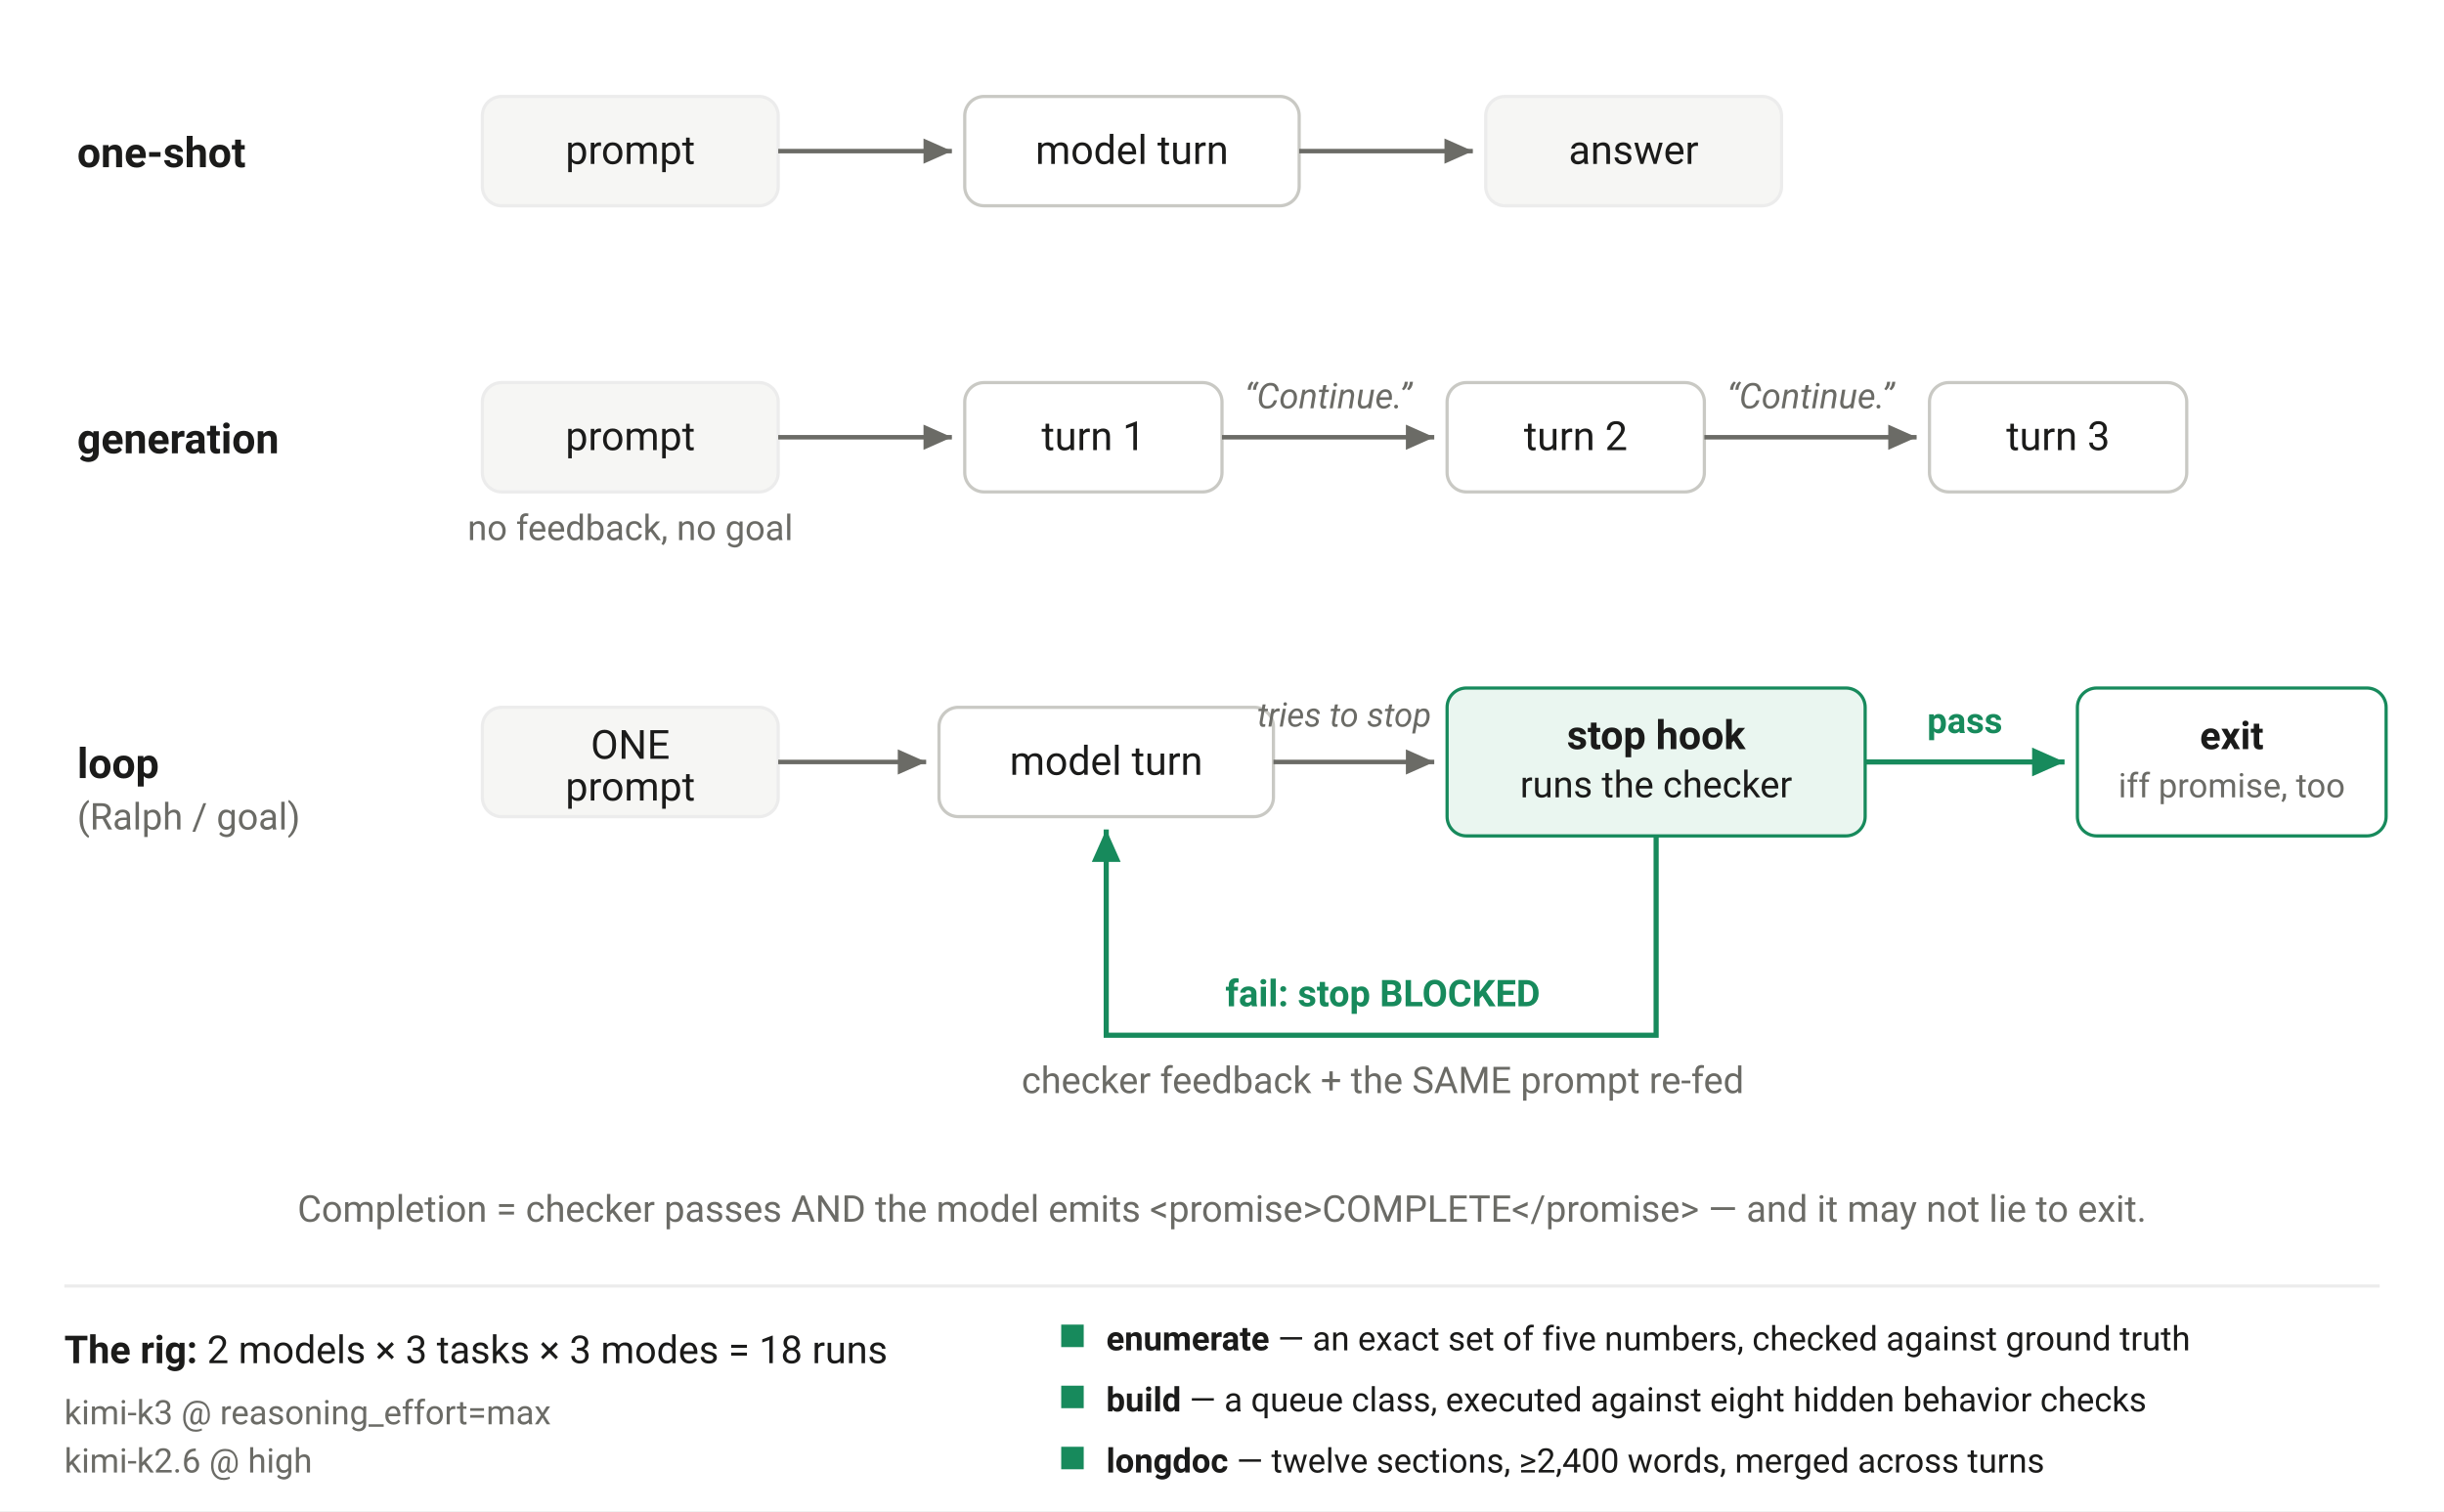
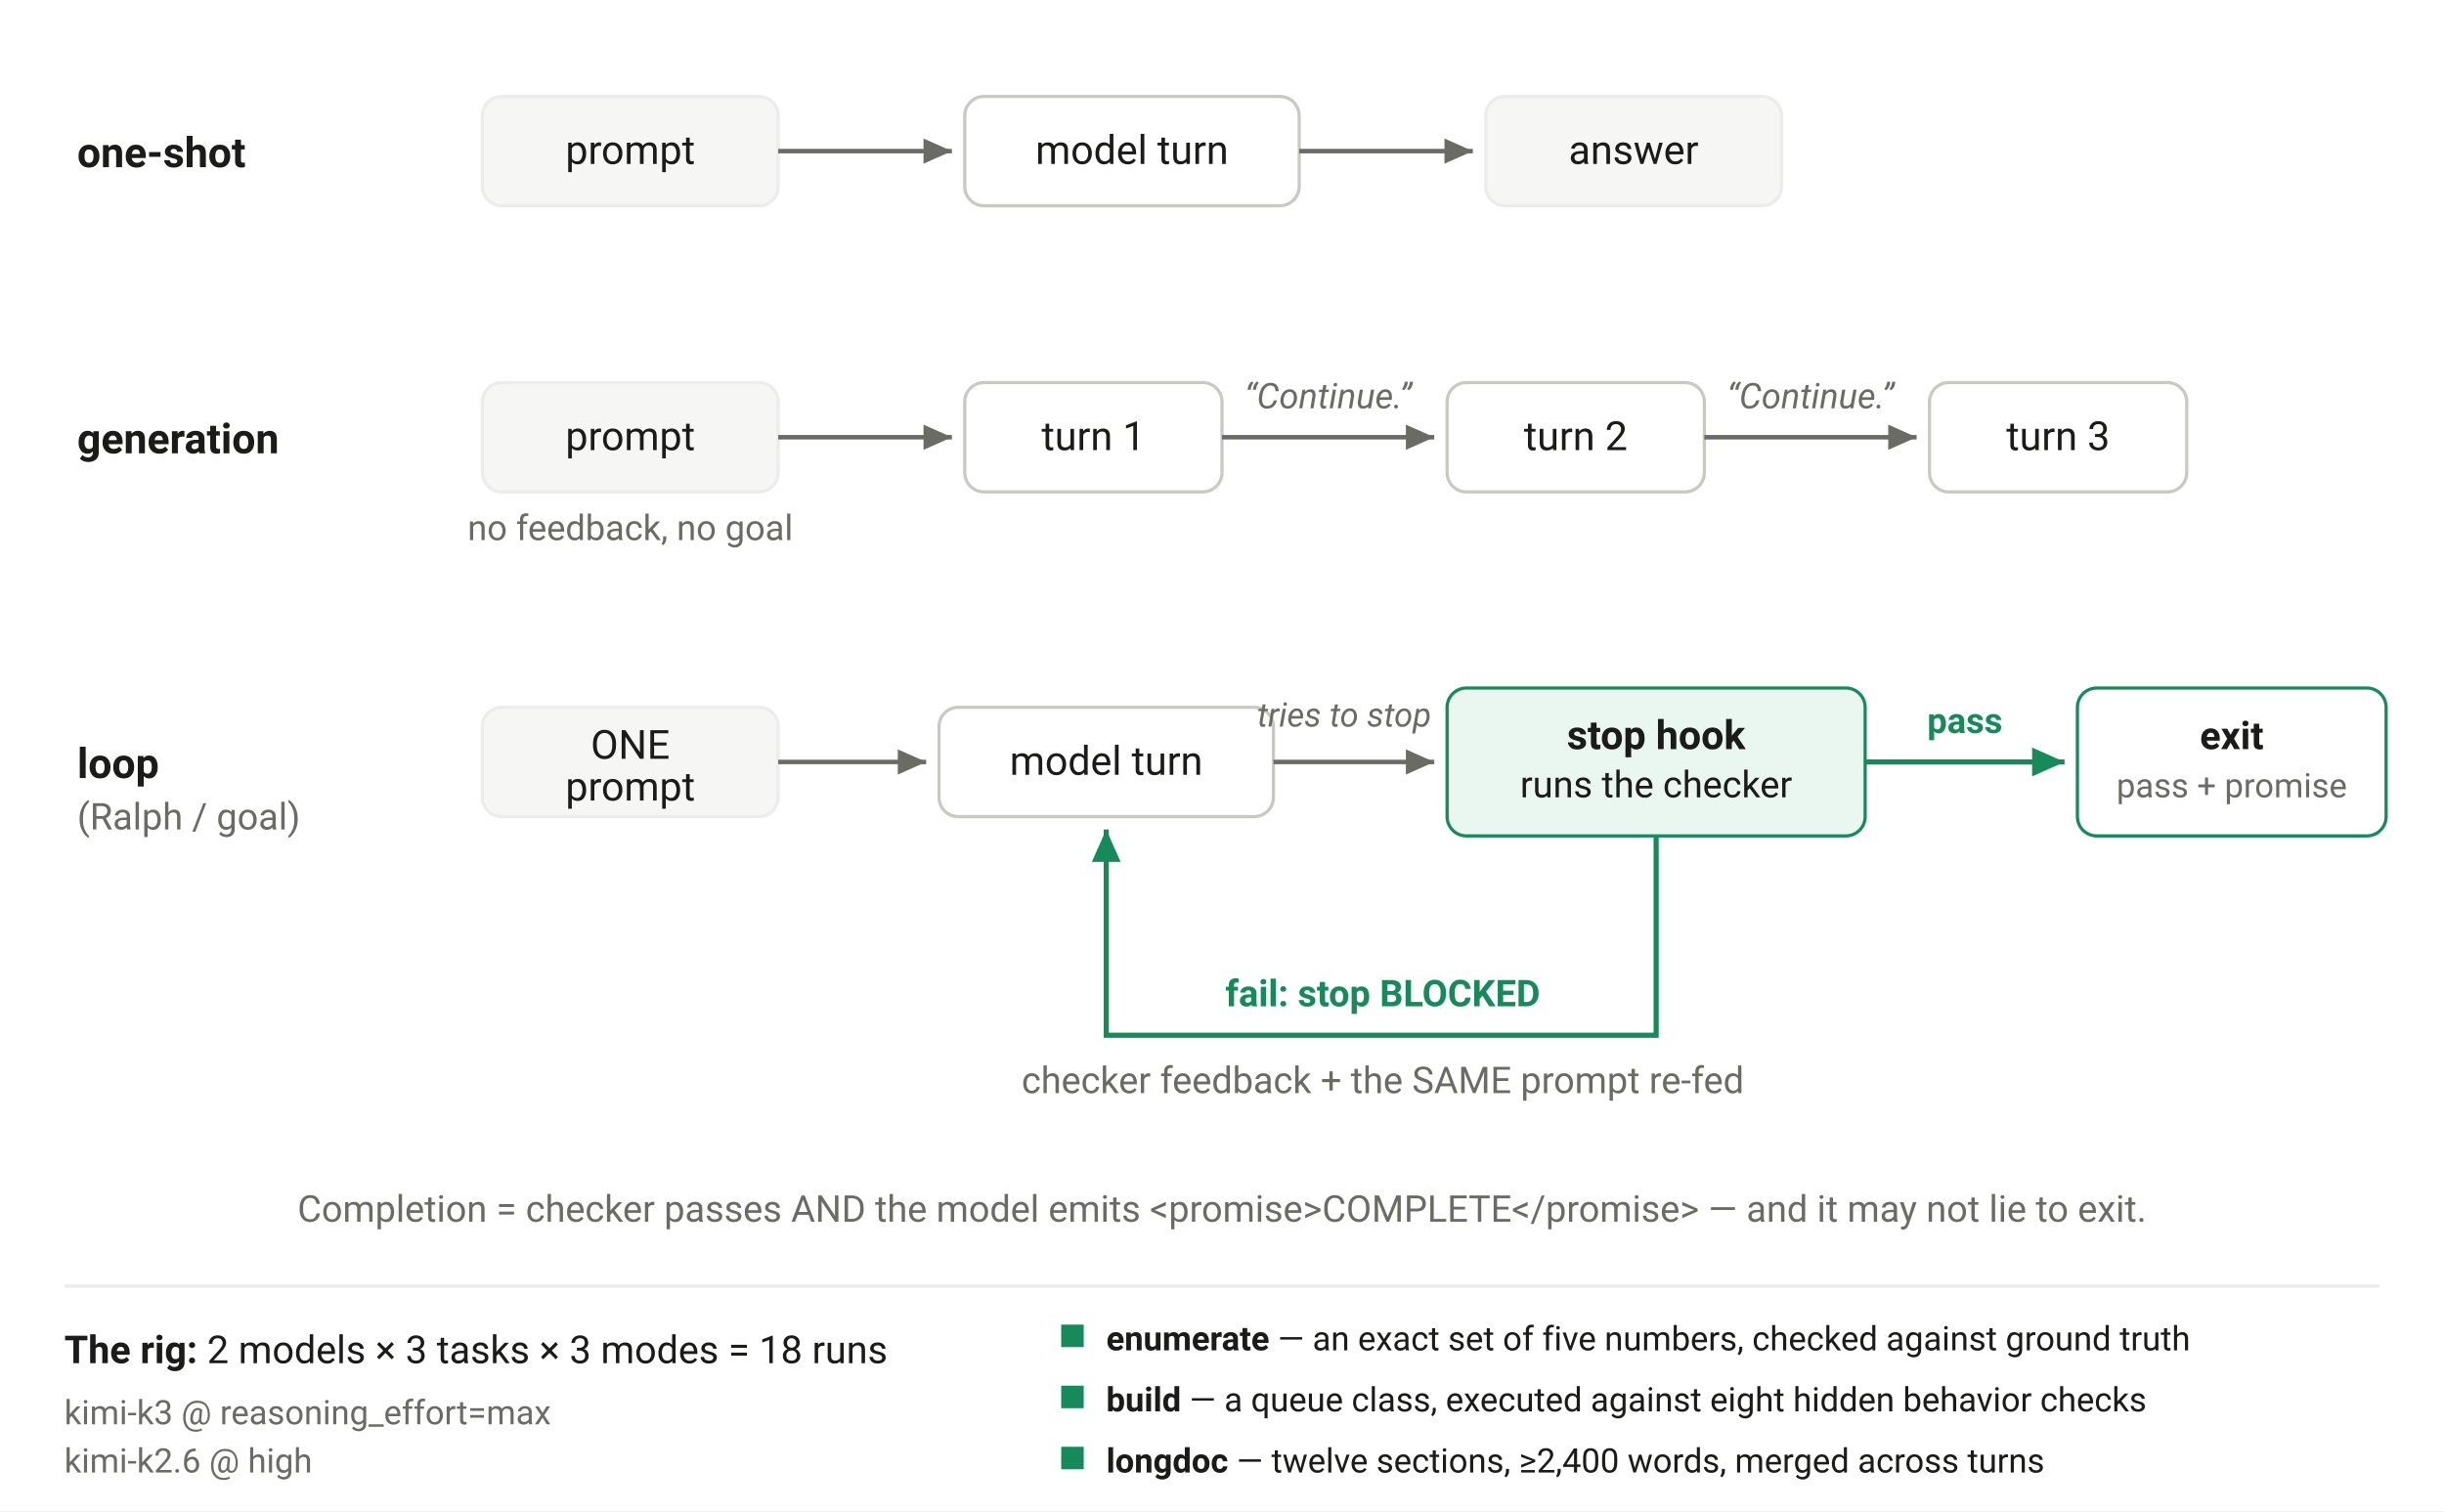
<svg xmlns="http://www.w3.org/2000/svg" width="760" height="470" viewBox="0 0 760 470" font-family="-apple-system,BlinkMacSystemFont,Segoe UI,Roboto,Helvetica,Arial,sans-serif" role="img" aria-label="The experiment rig. Top: three harness modes — one-shot (prompt to model to answer), generation (the same turn repeated by a bare Continue message), and the Ralph/goal loop, where a stop hook runs a checker and either blocks the exit and re-feeds the same prompt with feedback, or lets the run end once the checker passes and the model emits the completion promise. Bottom: 2 models times 3 tasks times 3 modes equals 18 runs; kimi-k3 at reasoning effort max, kimi-k2.6 at high; tasks are enumerate (exact set of five numbers), build (code executed against eight hidden checks), and longdoc (twelve sections, at least 2,400 words, merged across turns).">
  <rect width="760" height="470" fill="#ffffff" />
  <defs>
    <marker id="arr" viewBox="0 0 10 10" refX="9" refY="5" markerWidth="7" markerHeight="7" orient="auto-start-reverse">
      <path d="M 0 1 L 9 5 L 0 9 z" fill="#6b6b66" />
    </marker>
    <marker id="arrg" viewBox="0 0 10 10" refX="9" refY="5" markerWidth="7" markerHeight="7" orient="auto-start-reverse">
      <path d="M 0 1 L 9 5 L 0 9 z" fill="#178a5c" />
    </marker>
  </defs>
  <text x="24" y="52" font-size="13" font-weight="700" fill="#1b1b1a">one-shot</text>
  <rect x="150" y="30" width="92" height="34" rx="6" fill="#f6f6f4" stroke="#ececec" />
  <text x="196" y="51" font-size="12.5" fill="#1b1b1a" text-anchor="middle">prompt</text>
  <line x1="242" y1="47" x2="296" y2="47" stroke="#6b6b66" stroke-width="1.4" marker-end="url(#arr)" />
  <rect x="300" y="30" width="104" height="34" rx="6" fill="#ffffff" stroke="#c9c9c4" />
  <text x="352" y="51" font-size="12.5" fill="#1b1b1a" text-anchor="middle">model turn</text>
  <line x1="404" y1="47" x2="458" y2="47" stroke="#6b6b66" stroke-width="1.4" marker-end="url(#arr)" />
  <rect x="462" y="30" width="92" height="34" rx="6" fill="#f6f6f4" stroke="#ececec" />
  <text x="508" y="51" font-size="12.5" fill="#1b1b1a" text-anchor="middle">answer</text>
  <text x="24" y="141" font-size="13" font-weight="700" fill="#1b1b1a">generation</text>
  <rect x="150" y="119" width="92" height="34" rx="6" fill="#f6f6f4" stroke="#ececec" />
  <text x="196" y="140" font-size="12.5" fill="#1b1b1a" text-anchor="middle">prompt</text>
  <line x1="242" y1="136" x2="296" y2="136" stroke="#6b6b66" stroke-width="1.4" marker-end="url(#arr)" />
  <rect x="300" y="119" width="80" height="34" rx="6" fill="#ffffff" stroke="#c9c9c4" />
  <text x="340" y="140" font-size="12.5" fill="#1b1b1a" text-anchor="middle">turn 1</text>
  <line x1="380" y1="136" x2="446" y2="136" stroke="#6b6b66" stroke-width="1.4" marker-end="url(#arr)" />
  <text x="413" y="127" font-size="11" fill="#6b6b66" text-anchor="middle" font-style="italic">“Continue.”</text>
  <rect x="450" y="119" width="80" height="34" rx="6" fill="#ffffff" stroke="#c9c9c4" />
  <text x="490" y="140" font-size="12.5" fill="#1b1b1a" text-anchor="middle">turn 2</text>
  <line x1="530" y1="136" x2="596" y2="136" stroke="#6b6b66" stroke-width="1.4" marker-end="url(#arr)" />
  <text x="563" y="127" font-size="11" fill="#6b6b66" text-anchor="middle" font-style="italic">“Continue.”</text>
  <rect x="600" y="119" width="80" height="34" rx="6" fill="#ffffff" stroke="#c9c9c4" />
  <text x="640" y="140" font-size="12.5" fill="#1b1b1a" text-anchor="middle">turn 3</text>
  <text x="196" y="168" font-size="11" fill="#6b6b66" text-anchor="middle">no feedback, no goal</text>
  <text x="24" y="242" font-size="13" font-weight="700" fill="#1b1b1a">loop</text>
  <text x="24" y="258" font-size="11.5" fill="#6b6b66">(Ralph / goal)</text>
  <rect x="150" y="220" width="92" height="34" rx="6" fill="#f6f6f4" stroke="#ececec" />
  <text x="196" y="236" font-size="12.5" fill="#1b1b1a" text-anchor="middle">ONE</text>
  <text x="196" y="249" font-size="12.5" fill="#1b1b1a" text-anchor="middle">prompt</text>
  <line x1="242" y1="237" x2="288" y2="237" stroke="#6b6b66" stroke-width="1.4" marker-end="url(#arr)" />
  <rect x="292" y="220" width="104" height="34" rx="6" fill="#ffffff" stroke="#c9c9c4" />
  <text x="344" y="241" font-size="12.5" fill="#1b1b1a" text-anchor="middle">model turn</text>
  <line x1="396" y1="237" x2="446" y2="237" stroke="#6b6b66" stroke-width="1.4" marker-end="url(#arr)" />
  <text x="418" y="226" font-size="10.5" fill="#6b6b66" text-anchor="middle" font-style="italic">tries to stop</text>
  <rect x="450" y="214" width="130" height="46" rx="6" fill="#eaf6f0" stroke="#178a5c" />
  <text x="515" y="233" font-size="12.5" fill="#1b1b1a" text-anchor="middle" font-weight="600">stop hook</text>
  <text x="515" y="248" font-size="11.5" fill="#1b1b1a" text-anchor="middle">runs the checker</text>
  <line x1="580" y1="237" x2="642" y2="237" stroke="#178a5c" stroke-width="1.6" marker-end="url(#arrg)" />
  <text x="611" y="228" font-size="11" fill="#178a5c" text-anchor="middle" font-weight="600">pass</text>
  <rect x="646" y="214" width="96" height="46" rx="6" fill="#ffffff" stroke="#178a5c" />
  <text x="694" y="233" font-size="12" fill="#1b1b1a" text-anchor="middle" font-weight="600">exit</text>
-   <text x="694" y="248" font-size="10.5" fill="#6b6b66" text-anchor="middle">iff promise, too</text>
+   <text x="694" y="248" font-size="10.5" fill="#6b6b66" text-anchor="middle">pass + promise</text>
  <path d="M 515 260 L 515 322 L 344 322 L 344 258" fill="none" stroke="#178a5c" stroke-width="1.6" marker-end="url(#arrg)" />
  <text x="430" y="313" font-size="11.5" fill="#178a5c" text-anchor="middle" font-weight="600">fail: stop BLOCKED</text>
  <text x="430" y="340" font-size="11.5" fill="#6b6b66" text-anchor="middle">checker feedback + the SAME prompt re-fed</text>
  <text x="380" y="380" font-size="11.5" fill="#6b6b66" text-anchor="middle">Completion = checker passes AND the model emits &lt;promise&gt;COMPLETE&lt;/promise&gt; — and it may not lie to exit.</text>
  <line x1="20" y1="400" x2="740" y2="400" stroke="#ececec" />
  <text x="20" y="424" font-size="12" fill="#1b1b1a">
    <tspan font-weight="700">The rig:</tspan> 2 models × 3 tasks × 3 modes = 18 runs</text>
  <text x="20" y="443" font-size="10.5" fill="#6b6b66">kimi-k3 @ reasoning_effort=max</text>
  <text x="20" y="458" font-size="10.5" fill="#6b6b66">kimi-k2.6 @ high</text>
  <rect x="330" y="412" width="7" height="7" fill="#178a5c" />
  <text x="344" y="420" font-size="10.5" fill="#1b1b1a">
    <tspan font-weight="600">enumerate</tspan> — an exact set of five numbers, checked against ground truth</text>
  <rect x="330" y="431" width="7" height="7" fill="#178a5c" />
  <text x="344" y="439" font-size="10.5" fill="#1b1b1a">
    <tspan font-weight="600">build</tspan> — a queue class, executed against eight hidden behavior checks</text>
  <rect x="330" y="450" width="7" height="7" fill="#178a5c" />
  <text x="344" y="458" font-size="10.5" fill="#1b1b1a">
    <tspan font-weight="600">longdoc</tspan> — twelve sections, ≥2,400 words, merged across turns</text>
</svg>
